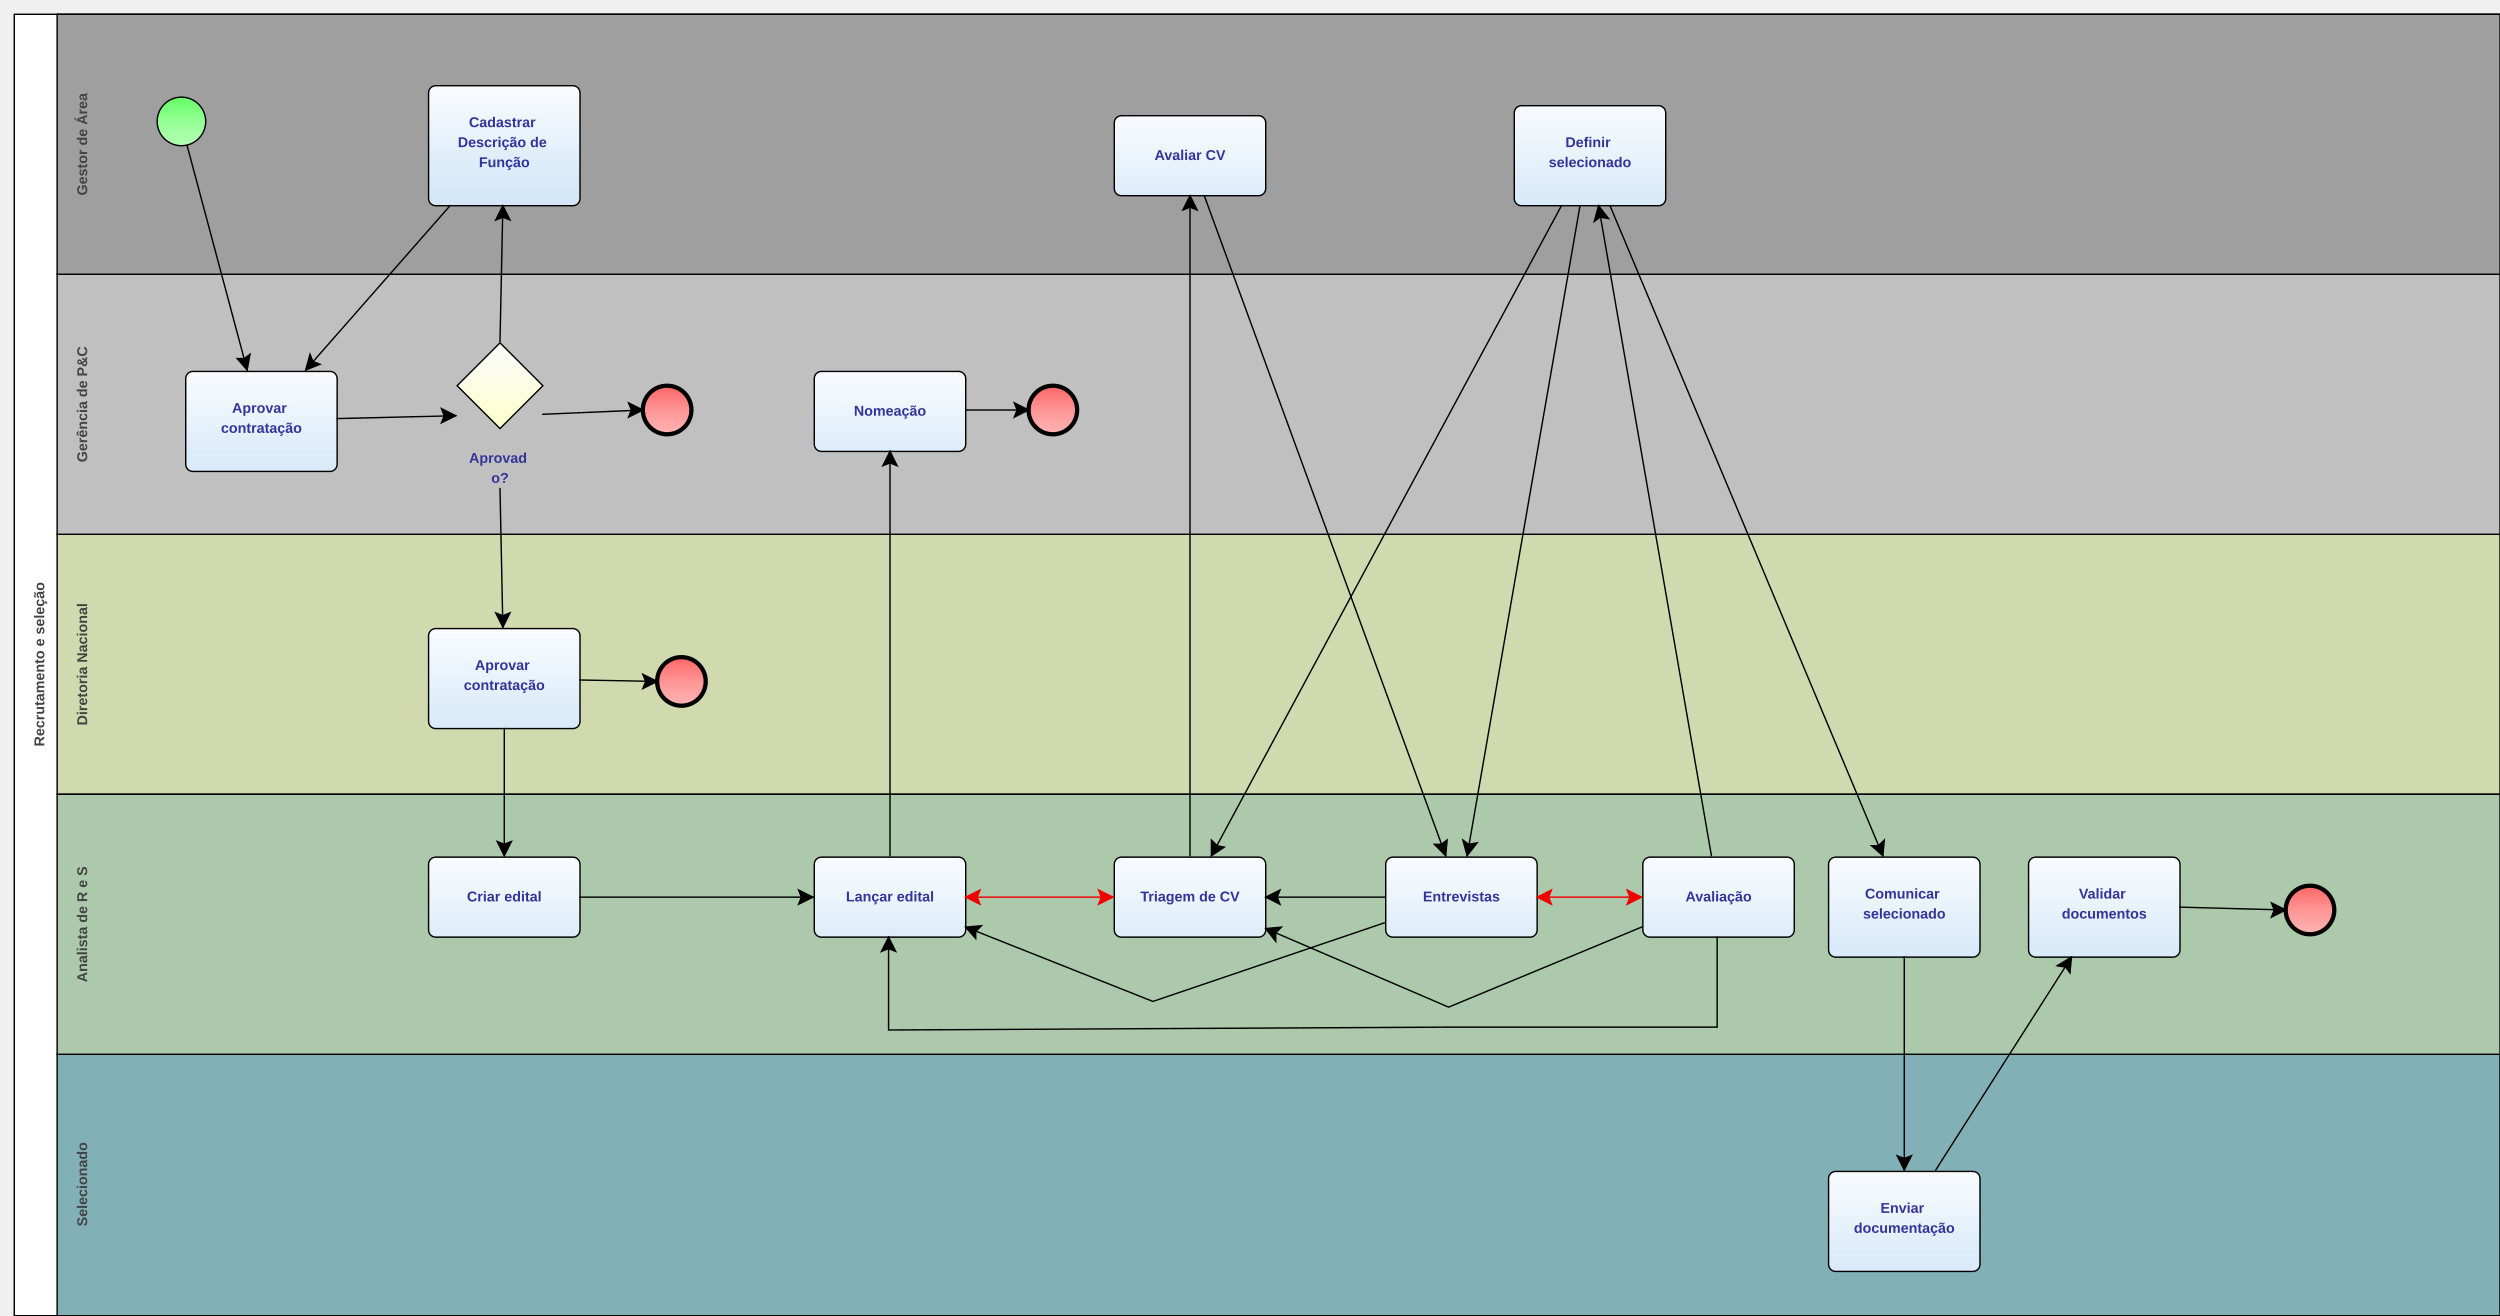
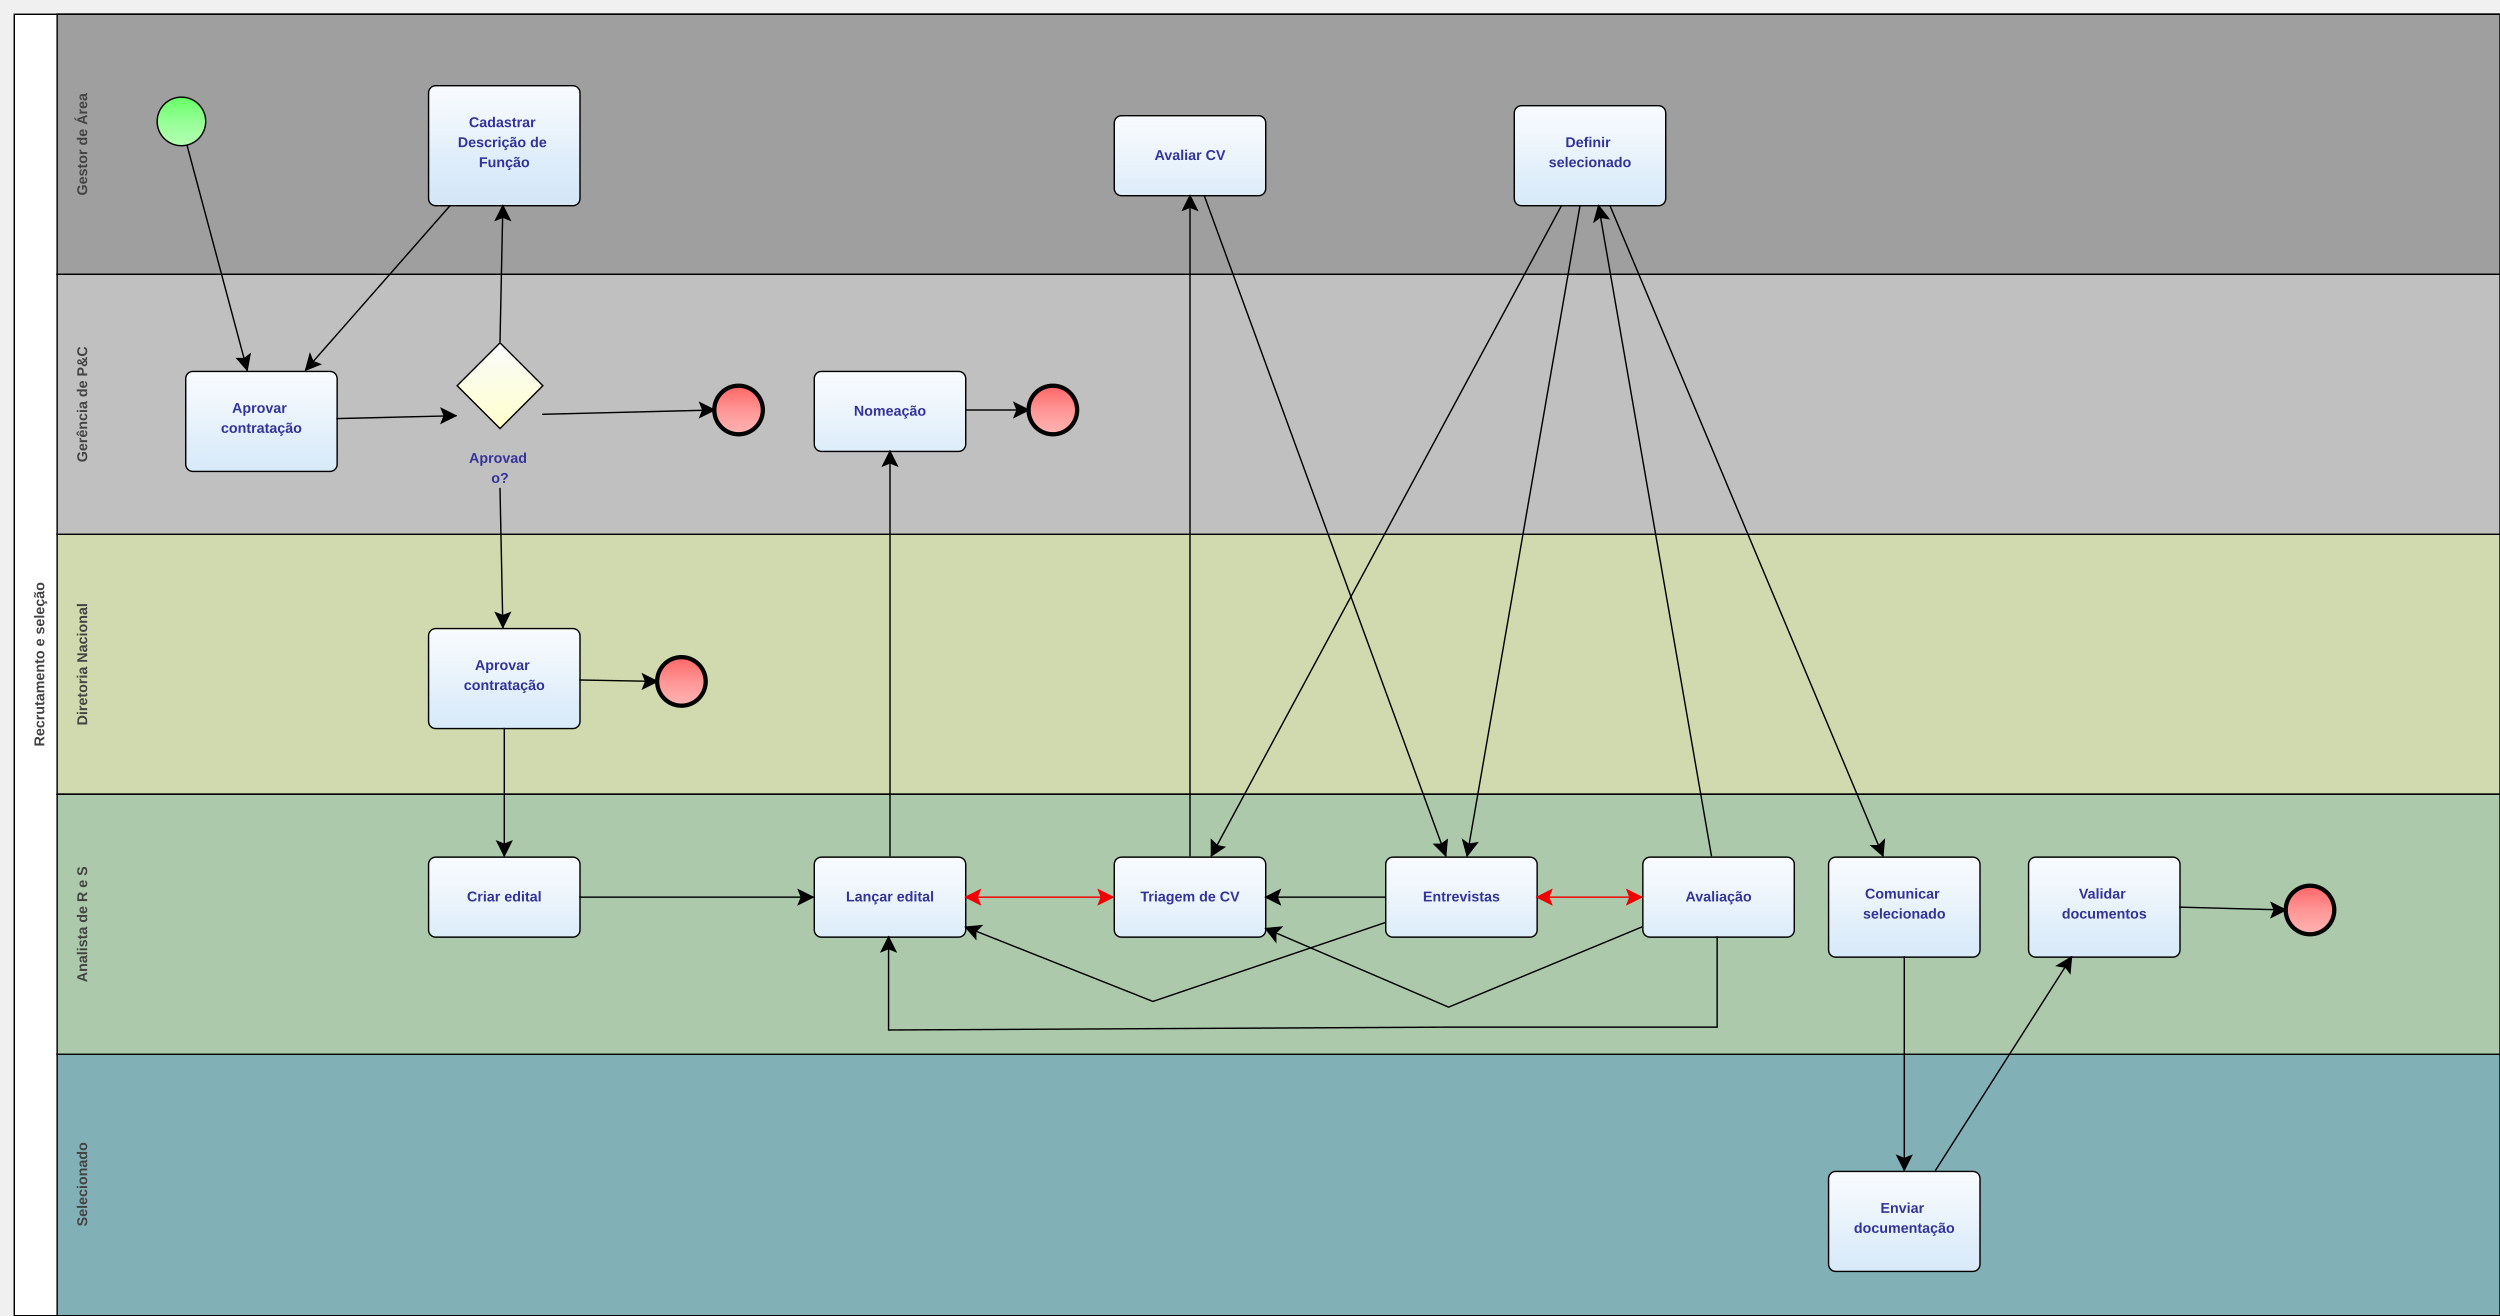
<svg xmlns="http://www.w3.org/2000/svg" xmlns:xlink="http://www.w3.org/1999/xlink" style="stroke-dasharray:none; shape-rendering:auto; font-family:'Arial'; text-rendering:auto; fill-opacity:1; color-interpolation:auto; color-rendering:auto; font-size:12; fill:black; stroke:black; image-rendering:auto; stroke-miterlimit:10; stroke-linecap:square; stroke-linejoin:miter; font-style:normal; stroke-width:1; stroke-dashoffset:0; font-weight:normal; stroke-opacity:1;" contentScriptType="text/ecmascript" preserveAspectRatio="xMidYMid meet" zoomAndPan="magnify" version="1.0" contentStyleType="text/css" xml:xlink="http://www.w3.org/1999/xlink" width="1750" height="921">
  <rect x="10" y="10" width="1740" height="911" ry="0" rx="0" style="stroke:#000000; fill:#FFFFFF" />
  <rect x="40" y="374" width="1710" height="182" ry="0" rx="0" style="stroke:#000000; fill:#D0DAAE" />
  <g componentSequence="89">
    <text x="-465" y="47" transform="rotate(270)" text-anchor="middle" style="font-weight:bold;font-size:10px;stroke:none; fill:#434343">
      <tspan dy="14" x="-465">Diretoria Nacional</tspan>
    </text>
  </g>
  <rect x="40" y="738" width="1710" height="183" ry="0" rx="0" style="stroke:#000000; fill:#82B0B7" />
  <g componentSequence="85">
    <text x="-829" y="47" transform="rotate(270)" text-anchor="middle" style="font-weight:bold;font-size:10px;stroke:none; fill:#434343">
      <tspan dy="14" x="-829">Selecionado</tspan>
    </text>
  </g>
  <rect x="40" y="556" width="1710" height="182" ry="0" rx="0" style="stroke:#000000; fill:#ADC9AC" />
  <g componentSequence="17">
    <text x="-647" y="47" transform="rotate(270)" text-anchor="middle" style="font-weight:bold;font-size:10px;stroke:none; fill:#434343">
      <tspan dy="14" x="-647">Analista de R e S</tspan>
    </text>
  </g>
  <rect x="40" y="192" width="1710" height="182" ry="0" rx="0" style="stroke:#000000; fill:#C0C0C0" />
  <g componentSequence="3">
    <text x="-283" y="47" transform="rotate(270)" text-anchor="middle" style="font-weight:bold;font-size:10px;stroke:none; fill:#434343">
      <tspan dy="14" x="-283">Gerência de P&amp;C</tspan>
    </text>
  </g>
  <rect x="40" y="10" width="1710" height="182" ry="0" rx="0" style="stroke:#000000; fill:#9F9F9F" />
  <g componentSequence="2">
    <text x="-101" y="47" transform="rotate(270)" text-anchor="middle" style="font-weight:bold;font-size:10px;stroke:none; fill:#434343">
      <tspan dy="14" x="-101">Gestor de Área</tspan>
    </text>
  </g>
  <g componentSequence="1">
    <text x="-465" y="17" transform="rotate(270)" text-anchor="middle" style="font-weight:bold;font-size:10px;stroke:none; fill:#434343">
      <tspan dy="14" x="-465">Recrutamento e seleção</tspan>
    </text>
  </g>
  <g sequence="4">
-     <ellipse cx="127" cy="85" rx="17" ry="17" stroke-width="1" style="fill:url(#linearGradient66FF6696FF96B6FFB6_1698912633);" stroke="336633" />
+     <ellipse cx="127" cy="85" rx="17" ry="17" stroke-width="1" style="fill:url(#linearGradient66FF6696FF96B6FFB6_1672760223);" stroke="336633" />
  </g>
  <g sequence="5">
-     <rect x="130" y="260" width="106" height="70" ry="5" rx="5" style="fill:url(#linearGradientF8FBFEEDF5FCDEEDFAD4E7F8E2E5E9_1803856801);" stroke="191970" />
+     <rect x="130" y="260" width="106" height="70" ry="5" rx="5" style="fill:url(#linearGradientF8FBFEEDF5FCDEEDFAD4E7F8E2E5E9_1836300697);" stroke="191970" />
  </g>
  <g componentSequence="5">
    <text x="183" y="275" text-anchor="middle" style="font-weight:bold;font-size:10px;stroke:none; fill:#333399">
      <tspan dy="14" x="183">Aprovar</tspan>
      <tspan dy="14" x="183">contratação</tspan>
    </text>
  </g>
  <g sequence="9">
-     <rect x="780" y="600" width="106" height="56" ry="5" rx="5" style="fill:url(#linearGradientF8FBFEEDF5FCDEEDFAD4E7F8E2E5E9_1874539017);" stroke="191970" />
+     <rect x="780" y="600" width="106" height="56" ry="5" rx="5" style="fill:url(#linearGradientF8FBFEEDF5FCDEEDFAD4E7F8E2E5E9_1766596847);" stroke="191970" />
  </g>
  <g componentSequence="9">
    <text x="833" y="617" text-anchor="middle" style="font-weight:bold;font-size:10px;stroke:none; fill:#333399">
      <tspan dy="14" x="833">Triagem de CV</tspan>
    </text>
  </g>
  <g sequence="12">
-     <polygon points=" 320 270 350 240 380 270 350 300 320 270" style="fill:url(#linearGradientFAFBFCFFFFCC_716808602);" stroke="000000" />
+     <polygon points=" 320 270 350 240 380 270 350 300 320 270" style="fill:url(#linearGradientFAFBFCFFFFCC_743355298);" stroke="000000" />
  </g>
  <g componentSequence="12">
    <text x="350" y="310" text-anchor="middle" style="font-weight:bold;font-size:10px;stroke:none; fill:#333399">
      <tspan dy="14" x="350">Aprovad</tspan>
      <tspan dy="14" x="350">o?</tspan>
    </text>
  </g>
  <g sequence="15">
-     <ellipse cx="467" cy="287" rx="17" ry="17" stroke-width="3" style="fill:url(#linearGradientFF6666FF9696FFB6B6_1431219493);" stroke="993333" />
+     <ellipse cx="517" cy="287" rx="17" ry="17" stroke-width="3" style="fill:url(#linearGradientFF6666FF9696FFB6B6_1835531527);" stroke="993333" />
  </g>
  <g sequence="29">
-     <rect x="300" y="440" width="106" height="70" ry="5" rx="5" style="fill:url(#linearGradientF8FBFEEDF5FCDEEDFAD4E7F8E2E5E9_458870158);" stroke="191970" />
+     <rect x="300" y="440" width="106" height="70" ry="5" rx="5" style="fill:url(#linearGradientF8FBFEEDF5FCDEEDFAD4E7F8E2E5E9_497565251);" stroke="191970" />
  </g>
  <g componentSequence="29">
    <text x="353" y="455" text-anchor="middle" style="font-weight:bold;font-size:10px;stroke:none; fill:#333399">
      <tspan dy="14" x="353">Aprovar</tspan>
      <tspan dy="14" x="353">contratação</tspan>
    </text>
  </g>
  <g sequence="39">
-     <rect x="570" y="600" width="106" height="56" ry="5" rx="5" style="fill:url(#linearGradientF8FBFEEDF5FCDEEDFAD4E7F8E2E5E9_759472022);" stroke="191970" />
+     <rect x="570" y="600" width="106" height="56" ry="5" rx="5" style="fill:url(#linearGradientF8FBFEEDF5FCDEEDFAD4E7F8E2E5E9_359345729);" stroke="191970" />
  </g>
  <g componentSequence="39">
    <text x="623" y="617" text-anchor="middle" style="font-weight:bold;font-size:10px;stroke:none; fill:#333399">
      <tspan dy="14" x="623">Lançar edital</tspan>
    </text>
  </g>
  <g sequence="43">
-     <rect x="1280" y="600" width="106" height="70" ry="5" rx="5" style="fill:url(#linearGradientF8FBFEEDF5FCDEEDFAD4E7F8E2E5E9_1251368661);" stroke="191970" />
+     <rect x="1280" y="600" width="106" height="70" ry="5" rx="5" style="fill:url(#linearGradientF8FBFEEDF5FCDEEDFAD4E7F8E2E5E9_1281445101);" stroke="191970" />
  </g>
  <g componentSequence="43">
    <text x="1333" y="615" text-anchor="middle" style="font-weight:bold;font-size:10px;stroke:none; fill:#333399">
      <tspan dy="14" x="1333">Comunicar</tspan>
      <tspan dy="14" x="1333">selecionado</tspan>
    </text>
  </g>
  <g sequence="49">
-     <rect x="300" y="60" width="106" height="84" ry="5" rx="5" style="fill:url(#linearGradientF8FBFEEDF5FCDEEDFAD4E7F8E2E5E9_1779561767);" stroke="191970" />
+     <rect x="300" y="60" width="106" height="84" ry="5" rx="5" style="fill:url(#linearGradientF8FBFEEDF5FCDEEDFAD4E7F8E2E5E9_515641251);" stroke="191970" />
  </g>
  <g componentSequence="49">
    <text x="353" y="75" text-anchor="middle" style="font-weight:bold;font-size:10px;stroke:none; fill:#333399">
      <tspan dy="14" x="353">Cadastrar</tspan>
      <tspan dy="14" x="353">Descrição de</tspan>
      <tspan dy="14" x="353">Função</tspan>
    </text>
  </g>
  <g sequence="57">
-     <rect x="780" y="81" width="106" height="56" ry="5" rx="5" style="fill:url(#linearGradientF8FBFEEDF5FCDEEDFAD4E7F8E2E5E9_1072783446);" stroke="191970" />
+     <rect x="780" y="81" width="106" height="56" ry="5" rx="5" style="fill:url(#linearGradientF8FBFEEDF5FCDEEDFAD4E7F8E2E5E9_1119514641);" stroke="191970" />
  </g>
  <g componentSequence="57">
    <text x="833" y="98" text-anchor="middle" style="font-weight:bold;font-size:10px;stroke:none; fill:#333399">
      <tspan dy="14" x="833">Avaliar CV</tspan>
    </text>
  </g>
  <g sequence="59">
-     <rect x="970" y="600" width="106" height="56" ry="5" rx="5" style="fill:url(#linearGradientF8FBFEEDF5FCDEEDFAD4E7F8E2E5E9_910225425);" stroke="191970" />
+     <rect x="970" y="600" width="106" height="56" ry="5" rx="5" style="fill:url(#linearGradientF8FBFEEDF5FCDEEDFAD4E7F8E2E5E9_242173729);" stroke="191970" />
  </g>
  <g componentSequence="59">
    <text x="1023" y="617" text-anchor="middle" style="font-weight:bold;font-size:10px;stroke:none; fill:#333399">
      <tspan dy="14" x="1023">Entrevistas</tspan>
    </text>
  </g>
  <g sequence="61">
-     <rect x="1150" y="600" width="106" height="56" ry="5" rx="5" style="fill:url(#linearGradientF8FBFEEDF5FCDEEDFAD4E7F8E2E5E9_1322803450);" stroke="191970" />
+     <rect x="1150" y="600" width="106" height="56" ry="5" rx="5" style="fill:url(#linearGradientF8FBFEEDF5FCDEEDFAD4E7F8E2E5E9_1211069477);" stroke="191970" />
  </g>
  <g componentSequence="61">
    <text x="1203" y="617" text-anchor="middle" style="font-weight:bold;font-size:10px;stroke:none; fill:#333399">
      <tspan dy="14" x="1203">Avaliação</tspan>
    </text>
  </g>
  <g sequence="63">
-     <rect x="1060" y="74" width="106" height="70" ry="5" rx="5" style="fill:url(#linearGradientF8FBFEEDF5FCDEEDFAD4E7F8E2E5E9_721751243);" stroke="191970" />
+     <rect x="1060" y="74" width="106" height="70" ry="5" rx="5" style="fill:url(#linearGradientF8FBFEEDF5FCDEEDFAD4E7F8E2E5E9_907066260);" stroke="191970" />
  </g>
  <g componentSequence="63">
    <text x="1113" y="89" text-anchor="middle" style="font-weight:bold;font-size:10px;stroke:none; fill:#333399">
      <tspan dy="14" x="1113">Definir</tspan>
      <tspan dy="14" x="1113">selecionado</tspan>
    </text>
  </g>
  <g sequence="66">
-     <rect x="1420" y="600" width="106" height="70" ry="5" rx="5" style="fill:url(#linearGradientF8FBFEEDF5FCDEEDFAD4E7F8E2E5E9_524433965);" stroke="191970" />
+     <rect x="1420" y="600" width="106" height="70" ry="5" rx="5" style="fill:url(#linearGradientF8FBFEEDF5FCDEEDFAD4E7F8E2E5E9_666599359);" stroke="191970" />
  </g>
  <g componentSequence="66">
    <text x="1473" y="615" text-anchor="middle" style="font-weight:bold;font-size:10px;stroke:none; fill:#333399">
      <tspan dy="14" x="1473">Validar</tspan>
      <tspan dy="14" x="1473">documentos</tspan>
    </text>
  </g>
  <g sequence="75">
-     <ellipse cx="1617" cy="637" rx="17" ry="17" stroke-width="3" style="fill:url(#linearGradientFF6666FF9696FFB6B6_783516076);" stroke="993333" />
+     <ellipse cx="1617" cy="637" rx="17" ry="17" stroke-width="3" style="fill:url(#linearGradientFF6666FF9696FFB6B6_1394176550);" stroke="993333" />
  </g>
  <g sequence="81">
-     <rect x="570" y="260" width="106" height="56" ry="5" rx="5" style="fill:url(#linearGradientF8FBFEEDF5FCDEEDFAD4E7F8E2E5E9_593619760);" stroke="191970" />
+     <rect x="570" y="260" width="106" height="56" ry="5" rx="5" style="fill:url(#linearGradientF8FBFEEDF5FCDEEDFAD4E7F8E2E5E9_1613015612);" stroke="191970" />
  </g>
  <g componentSequence="81">
    <text x="623" y="277" text-anchor="middle" style="font-weight:bold;font-size:10px;stroke:none; fill:#333399">
      <tspan dy="14" x="623">Nomeação</tspan>
    </text>
  </g>
  <g sequence="83">
-     <ellipse cx="737" cy="287" rx="17" ry="17" stroke-width="3" style="fill:url(#linearGradientFF6666FF9696FFB6B6_545380547);" stroke="993333" />
+     <ellipse cx="737" cy="287" rx="17" ry="17" stroke-width="3" style="fill:url(#linearGradientFF6666FF9696FFB6B6_1398497719);" stroke="993333" />
  </g>
  <g sequence="86">
-     <rect x="1280" y="820" width="106" height="70" ry="5" rx="5" style="fill:url(#linearGradientF8FBFEEDF5FCDEEDFAD4E7F8E2E5E9_773590444);" stroke="191970" />
+     <rect x="1280" y="820" width="106" height="70" ry="5" rx="5" style="fill:url(#linearGradientF8FBFEEDF5FCDEEDFAD4E7F8E2E5E9_794929892);" stroke="191970" />
  </g>
  <g componentSequence="86">
    <text x="1333" y="835" text-anchor="middle" style="font-weight:bold;font-size:10px;stroke:none; fill:#333399">
      <tspan dy="14" x="1333">Enviar</tspan>
      <tspan dy="14" x="1333">documentação</tspan>
    </text>
  </g>
  <g sequence="90">
-     <rect x="300" y="600" width="106" height="56" ry="5" rx="5" style="fill:url(#linearGradientF8FBFEEDF5FCDEEDFAD4E7F8E2E5E9_470828834);" stroke="191970" />
+     <rect x="300" y="600" width="106" height="56" ry="5" rx="5" style="fill:url(#linearGradientF8FBFEEDF5FCDEEDFAD4E7F8E2E5E9_930178412);" stroke="191970" />
  </g>
  <g componentSequence="90">
    <text x="353" y="617" text-anchor="middle" style="font-weight:bold;font-size:10px;stroke:none; fill:#333399">
      <tspan dy="14" x="353">Criar edital</tspan>
    </text>
  </g>
  <g sequence="93">
-     <ellipse cx="477" cy="477" rx="17" ry="17" stroke-width="3" style="fill:url(#linearGradientFF6666FF9696FFB6B6_805574651);" stroke="993333" />
+     <ellipse cx="477" cy="477" rx="17" ry="17" stroke-width="3" style="fill:url(#linearGradientFF6666FF9696FFB6B6_1925270772);" stroke="993333" />
  </g>
  <g componentSequence="13">
    <text x="288" y="292" style="font-size:10px;font-weight:none;stroke:none; fill:#333399" text-anchor="left" />
  </g>
  <g componentSequence="16">
-     <text x="425" y="289" style="font-size:10px;font-weight:none;stroke:none; fill:#333399" text-anchor="left" />
+     <text x="450" y="289" style="font-size:10px;font-weight:none;stroke:none; fill:#333399" text-anchor="left" />
  </g>
  <g componentSequence="31">
    <text x="361" y="391" style="font-size:10px;font-weight:none;stroke:none; fill:#333399" text-anchor="left" />
  </g>
  <g componentSequence="41">
    <text x="738" y="628" style="font-size:10px;font-weight:none;stroke:none; fill:#333399" text-anchor="left" />
  </g>
  <g componentSequence="50">
    <text x="361" y="192" style="font-size:10px;font-weight:none;stroke:none; fill:#333399" text-anchor="left" />
  </g>
  <g componentSequence="51">
    <text x="275" y="202" style="font-size:10px;font-weight:none;stroke:none; fill:#333399" text-anchor="left" />
  </g>
  <g componentSequence="58">
    <text x="843" y="368" style="font-size:10px;font-weight:none;stroke:none; fill:#333399" text-anchor="left" />
  </g>
  <g componentSequence="60">
    <text x="938" y="368" style="font-size:10px;font-weight:none;stroke:none; fill:#333399" text-anchor="left" />
  </g>
  <g componentSequence="62">
    <text x="1123" y="628" style="font-size:10px;font-weight:none;stroke:none; fill:#333399" text-anchor="left" />
  </g>
  <g componentSequence="64">
    <text x="1169" y="372" style="font-size:10px;font-weight:none;stroke:none; fill:#333399" text-anchor="left" />
  </g>
  <g componentSequence="65">
    <text x="1233" y="372" style="font-size:10px;font-weight:none;stroke:none; fill:#333399" text-anchor="left" />
  </g>
  <g componentSequence="69">
    <text x="1027" y="704" style="font-size:10px;font-weight:none;stroke:none; fill:#333399" text-anchor="left" />
  </g>
  <g componentSequence="70">
    <text x="921" y="720" style="font-size:10px;font-weight:none;stroke:none; fill:#333399" text-anchor="left" />
  </g>
  <g componentSequence="71">
    <text x="938" y="628" style="font-size:10px;font-weight:none;stroke:none; fill:#333399" text-anchor="left" />
  </g>
  <g componentSequence="72">
    <text x="831" y="696" style="font-size:10px;font-weight:none;stroke:none; fill:#333399" text-anchor="left" />
  </g>
  <g componentSequence="73">
    <text x="1077" y="372" style="font-size:10px;font-weight:none;stroke:none; fill:#333399" text-anchor="left" />
  </g>
  <g componentSequence="74">
    <text x="981" y="372" style="font-size:10px;font-weight:none;stroke:none; fill:#333399" text-anchor="left" />
  </g>
  <g componentSequence="76">
    <text x="1573" y="636" style="font-size:10px;font-weight:none;stroke:none; fill:#333399" text-anchor="left" />
  </g>
  <g componentSequence="80">
    <text x="163" y="181" style="font-size:10px;font-weight:none;stroke:none; fill:#333399" text-anchor="left" />
  </g>
  <g componentSequence="82">
    <text x="633" y="458" style="font-size:10px;font-weight:none;stroke:none; fill:#333399" text-anchor="left" />
  </g>
  <g componentSequence="84">
    <text x="708" y="287" style="font-size:10px;font-weight:none;stroke:none; fill:#333399" text-anchor="left" />
  </g>
  <g componentSequence="87">
    <text x="1343" y="745" style="font-size:10px;font-weight:none;stroke:none; fill:#333399" text-anchor="left" />
  </g>
  <g componentSequence="88">
    <text x="1413" y="745" style="font-size:10px;font-weight:none;stroke:none; fill:#333399" text-anchor="left" />
  </g>
  <g componentSequence="91">
    <text x="363" y="555" style="font-size:10px;font-weight:none;stroke:none; fill:#333399" text-anchor="left" />
  </g>
  <g componentSequence="92">
    <text x="498" y="628" style="font-size:10px;font-weight:none;stroke:none; fill:#333399" text-anchor="left" />
  </g>
  <g componentSequence="94">
    <text x="443" y="477" style="font-size:10px;font-weight:none;stroke:none; fill:#333399" text-anchor="left" />
  </g>
  <path style="fill:none; stroke:#000000;stroke-width:1" d="M131.0 102.0 L173.0 259.0" />
  <polygon style="fill:#000000; stroke:#000000;" points=" 175 248 173 259 166 251 171 251" />
  <path style="fill:none; stroke:#000000;stroke-width:1" d="M236.0 293.0 L319.0 291.0" />
  <polygon style="fill:#000000; stroke:#000000;" points=" 309 286 319 291 309 296 311 291" />
  <path style="fill:none; stroke:#000000;stroke-width:1" d="M315.0 144.0 L214.0 259.0" />
  <polygon style="fill:#000000; stroke:#000000;" points=" 224 255 214 259 217 248 219 253" />
  <path style="fill:none; stroke:#000000;stroke-width:1" d="M833.0 599.0 L833.0 137.0" />
  <polygon style="fill:#000000; stroke:#000000;" points=" 828 147 833 137 838 147 833 145" />
  <path style="fill:none; stroke:#F00000;stroke-width:1" d="M676.0 628.0 L779.0 628.0" />
  <polygon style="fill:#F00000; stroke:#F00000;" points=" 769 623 779 628 769 633 771 628" />
  <polygon style="fill:#F00000; stroke:#F00000;" points=" 686 633 676 628 686 623 684 628" />
  <path style="fill:none; stroke:#000000;stroke-width:1" d="M1149.0 649.0 L1014.0 705.0 L886.0 650.0" />
  <polygon style="fill:#000000; stroke:#000000;" points=" 893 659 886 650 897 649 893 653" />
  <path style="fill:none; stroke:#000000;stroke-width:1" d="M969.0 628.0 L886.0 628.0" />
  <polygon style="fill:#000000; stroke:#000000;" points=" 896 633 886 628 896 623 894 628" />
  <path style="fill:none; stroke:#000000;stroke-width:1" d="M1093.0 144.0 L848.0 599.0" />
  <polygon style="fill:#000000; stroke:#000000;" points=" 857 593 848 599 848 588 852 592" />
-   <path style="fill:none; stroke:#000000;stroke-width:1" d="M380.0 290.0 L450.0 287.0" />
-   <polygon style="fill:#000000; stroke:#000000;" points=" 440 282 450 287 440 292 442 287" />
+   <path style="fill:none; stroke:#000000;stroke-width:1" d="M380.0 290.0 L500.0 287.0" />
+   <polygon style="fill:#000000; stroke:#000000;" points=" 490 282 500 287 490 292 492 287" />
  <path style="fill:none; stroke:#000000;stroke-width:1" d="M350.0 342.0 L352.0 439.0" />
  <polygon style="fill:#000000; stroke:#000000;" points=" 357 429 352 439 347 429 352 431" />
  <path style="fill:none; stroke:#000000;stroke-width:1" d="M350.0 239.0 L352.0 144.0" />
  <polygon style="fill:#000000; stroke:#000000;" points=" 347 154 352 144 357 154 352 152" />
  <path style="fill:none; stroke:#000000;stroke-width:1" d="M353.0 510.0 L353.0 599.0" />
  <polygon style="fill:#000000; stroke:#000000;" points=" 358 589 353 599 348 589 353 591" />
  <path style="fill:none; stroke:#000000;stroke-width:1" d="M406.0 476.0 L460.0 477.0" />
  <polygon style="fill:#000000; stroke:#000000;" points=" 450 472 460 477 450 482 452 477" />
  <path style="fill:none; stroke:#000000;stroke-width:1" d="M623.0 599.0 L623.0 316.0" />
  <polygon style="fill:#000000; stroke:#000000;" points=" 618 326 623 316 628 326 623 324" />
  <path style="fill:none; stroke:#000000;stroke-width:1" d="M1202.0 656.0 L1202.0 719.0 L1011.0 719.0 L622.0 721.0 L622.0 656.0" />
  <polygon style="fill:#000000; stroke:#000000;" points=" 617 666 622 656 627 666 622 664" />
  <path style="fill:none; stroke:#000000;stroke-width:1" d="M969.0 646.0 L807.0 701.0 L676.0 649.0" />
  <polygon style="fill:#000000; stroke:#000000;" points=" 683 657 676 649 687 648 683 652" />
  <path style="fill:none; stroke:#000000;stroke-width:1" d="M406.0 628.0 L569.0 628.0" />
  <polygon style="fill:#000000; stroke:#000000;" points=" 559 623 569 628 559 633 561 628" />
  <path style="fill:none; stroke:#000000;stroke-width:1" d="M1333.0 670.0 L1333.0 819.0" />
  <polygon style="fill:#000000; stroke:#000000;" points=" 1338 809 1333 819 1328 809 1333 811" />
  <path style="fill:none; stroke:#000000;stroke-width:1" d="M1127.0 144.0 L1318.0 599.0" />
  <polygon style="fill:#000000; stroke:#000000;" points=" 1319 588 1318 599 1310 592 1315 592" />
  <path style="fill:none; stroke:#000000;stroke-width:1" d="M843.0 137.0 L1012.0 599.0" />
  <polygon style="fill:#000000; stroke:#000000;" points=" 1013 588 1012 599 1004 591 1009 591" />
  <path style="fill:none; stroke:#F00000;stroke-width:1" d="M1076.0 628.0 L1149.0 628.0" />
  <polygon style="fill:#F00000; stroke:#F00000;" points=" 1139 623 1149 628 1139 633 1141 628" />
  <polygon style="fill:#F00000; stroke:#F00000;" points=" 1086 633 1076 628 1086 623 1084 628" />
  <path style="fill:none; stroke:#000000;stroke-width:1" d="M1106.0 144.0 L1027.0 599.0" />
  <polygon style="fill:#000000; stroke:#000000;" points=" 1034 590 1027 599 1024 588 1028 591" />
  <path style="fill:none; stroke:#000000;stroke-width:1" d="M1198.0 599.0 L1119.0 144.0" />
  <polygon style="fill:#000000; stroke:#000000;" points=" 1116 155 1119 144 1126 153 1120 152" />
  <path style="fill:none; stroke:#000000;stroke-width:1" d="M1526.0 635.0 L1600.0 637.0" />
  <polygon style="fill:#000000; stroke:#000000;" points=" 1590 632 1600 637 1590 642 1592 637" />
  <path style="fill:none; stroke:#000000;stroke-width:1" d="M1355.0 819.0 L1450.0 670.0" />
  <polygon style="fill:#000000; stroke:#000000;" points=" 1440 676 1450 670 1449 681 1446 677" />
  <path style="fill:none; stroke:#000000;stroke-width:1" d="M676.0 287.0 L720.0 287.0" />
  <polygon style="fill:#000000; stroke:#000000;" points=" 710 282 720 287 710 292 712 287" />
  <defs>
-     <linearGradient xlink:href="#linearGradient66FF6696FF96B6FFB6" id="linearGradient66FF6696FF96B6FFB6_1698912633" x1="0" y1="68.0" x2="0" y2="103.0" gradientUnits="userSpaceOnUse" xlink:type="simple" xlink:actuate="onLoad" xlink:show="other" />
+     <linearGradient xlink:href="#linearGradient66FF6696FF96B6FFB6" id="linearGradient66FF6696FF96B6FFB6_1672760223" x1="0" y1="68.0" x2="0" y2="103.0" gradientUnits="userSpaceOnUse" xlink:type="simple" xlink:actuate="onLoad" xlink:show="other" />
    <linearGradient id="linearGradient66FF6696FF96B6FFB6">
      <stop style="stop-color:#66FF66;stop-opacity:1;" offset="0.0" id="stop66FF66" />
      <stop style="stop-color:#96FF96;stop-opacity:1;" offset="0.5" id="stop96FF96" />
      <stop style="stop-color:#B6FFB6;stop-opacity:1;" offset="1.0" id="stopB6FFB6" />
    </linearGradient>
-     <linearGradient xlink:href="#linearGradientF8FBFEEDF5FCDEEDFAD4E7F8E2E5E9" id="linearGradientF8FBFEEDF5FCDEEDFAD4E7F8E2E5E9_1803856801" x1="0" y1="260.0" x2="0" y2="366.0" gradientUnits="userSpaceOnUse" xlink:type="simple" xlink:actuate="onLoad" xlink:show="other" />
+     <linearGradient xlink:href="#linearGradientF8FBFEEDF5FCDEEDFAD4E7F8E2E5E9" id="linearGradientF8FBFEEDF5FCDEEDFAD4E7F8E2E5E9_1836300697" x1="0" y1="260.0" x2="0" y2="366.0" gradientUnits="userSpaceOnUse" xlink:type="simple" xlink:actuate="onLoad" xlink:show="other" />
    <linearGradient id="linearGradientF8FBFEEDF5FCDEEDFAD4E7F8E2E5E9">
      <stop style="stop-color:#F8FBFE;stop-opacity:1;" offset="0.0" id="stopF8FBFE" />
      <stop style="stop-color:#EDF5FC;stop-opacity:1;" offset="0.25" id="stopEDF5FC" />
      <stop style="stop-color:#DEEDFA;stop-opacity:1;" offset="0.5" id="stopDEEDFA" />
      <stop style="stop-color:#D4E7F8;stop-opacity:1;" offset="0.75" id="stopD4E7F8" />
      <stop style="stop-color:#E2E5E9;stop-opacity:1;" offset="1.0" id="stopE2E5E9" />
    </linearGradient>
-     <linearGradient xlink:href="#linearGradientF8FBFEEDF5FCDEEDFAD4E7F8E2E5E9" id="linearGradientF8FBFEEDF5FCDEEDFAD4E7F8E2E5E9_1874539017" x1="0" y1="600.0" x2="0" y2="706.0" gradientUnits="userSpaceOnUse" xlink:type="simple" xlink:actuate="onLoad" xlink:show="other" />
-     <linearGradient xlink:href="#linearGradientFAFBFCFFFFCC" id="linearGradientFAFBFCFFFFCC_716808602" x1="0" y1="240.0" x2="0" y2="300.0" gradientUnits="userSpaceOnUse" xlink:type="simple" xlink:actuate="onLoad" xlink:show="other" />
+     <linearGradient xlink:href="#linearGradientF8FBFEEDF5FCDEEDFAD4E7F8E2E5E9" id="linearGradientF8FBFEEDF5FCDEEDFAD4E7F8E2E5E9_1766596847" x1="0" y1="600.0" x2="0" y2="706.0" gradientUnits="userSpaceOnUse" xlink:type="simple" xlink:actuate="onLoad" xlink:show="other" />
+     <linearGradient xlink:href="#linearGradientFAFBFCFFFFCC" id="linearGradientFAFBFCFFFFCC_743355298" x1="0" y1="240.0" x2="0" y2="300.0" gradientUnits="userSpaceOnUse" xlink:type="simple" xlink:actuate="onLoad" xlink:show="other" />
    <linearGradient id="linearGradientFAFBFCFFFFCC">
      <stop style="stop-color:#FAFBFC;stop-opacity:1;" offset="0.0" id="stopFAFBFC" />
      <stop style="stop-color:#FFFFCC;stop-opacity:1;" offset="1.0" id="stopFFFFCC" />
    </linearGradient>
-     <linearGradient xlink:href="#linearGradientFF6666FF9696FFB6B6" id="linearGradientFF6666FF9696FFB6B6_1431219493" x1="0" y1="270.0" x2="0" y2="305.0" gradientUnits="userSpaceOnUse" xlink:type="simple" xlink:actuate="onLoad" xlink:show="other" />
+     <linearGradient xlink:href="#linearGradientFF6666FF9696FFB6B6" id="linearGradientFF6666FF9696FFB6B6_1835531527" x1="0" y1="270.0" x2="0" y2="305.0" gradientUnits="userSpaceOnUse" xlink:type="simple" xlink:actuate="onLoad" xlink:show="other" />
    <linearGradient id="linearGradientFF6666FF9696FFB6B6">
      <stop style="stop-color:#FF6666;stop-opacity:1;" offset="0.0" id="stopFF6666" />
      <stop style="stop-color:#FF9696;stop-opacity:1;" offset="0.5" id="stopFF9696" />
      <stop style="stop-color:#FFB6B6;stop-opacity:1;" offset="1.0" id="stopFFB6B6" />
    </linearGradient>
-     <linearGradient xlink:href="#linearGradientF8FBFEEDF5FCDEEDFAD4E7F8E2E5E9" id="linearGradientF8FBFEEDF5FCDEEDFAD4E7F8E2E5E9_458870158" x1="0" y1="440.0" x2="0" y2="546.0" gradientUnits="userSpaceOnUse" xlink:type="simple" xlink:actuate="onLoad" xlink:show="other" />
-     <linearGradient xlink:href="#linearGradientF8FBFEEDF5FCDEEDFAD4E7F8E2E5E9" id="linearGradientF8FBFEEDF5FCDEEDFAD4E7F8E2E5E9_759472022" x1="0" y1="600.0" x2="0" y2="706.0" gradientUnits="userSpaceOnUse" xlink:type="simple" xlink:actuate="onLoad" xlink:show="other" />
-     <linearGradient xlink:href="#linearGradientF8FBFEEDF5FCDEEDFAD4E7F8E2E5E9" id="linearGradientF8FBFEEDF5FCDEEDFAD4E7F8E2E5E9_1251368661" x1="0" y1="600.0" x2="0" y2="706.0" gradientUnits="userSpaceOnUse" xlink:type="simple" xlink:actuate="onLoad" xlink:show="other" />
-     <linearGradient xlink:href="#linearGradientF8FBFEEDF5FCDEEDFAD4E7F8E2E5E9" id="linearGradientF8FBFEEDF5FCDEEDFAD4E7F8E2E5E9_1779561767" x1="0" y1="60.0" x2="0" y2="166.0" gradientUnits="userSpaceOnUse" xlink:type="simple" xlink:actuate="onLoad" xlink:show="other" />
-     <linearGradient xlink:href="#linearGradientF8FBFEEDF5FCDEEDFAD4E7F8E2E5E9" id="linearGradientF8FBFEEDF5FCDEEDFAD4E7F8E2E5E9_1072783446" x1="0" y1="81.0" x2="0" y2="187.0" gradientUnits="userSpaceOnUse" xlink:type="simple" xlink:actuate="onLoad" xlink:show="other" />
-     <linearGradient xlink:href="#linearGradientF8FBFEEDF5FCDEEDFAD4E7F8E2E5E9" id="linearGradientF8FBFEEDF5FCDEEDFAD4E7F8E2E5E9_910225425" x1="0" y1="600.0" x2="0" y2="706.0" gradientUnits="userSpaceOnUse" xlink:type="simple" xlink:actuate="onLoad" xlink:show="other" />
-     <linearGradient xlink:href="#linearGradientF8FBFEEDF5FCDEEDFAD4E7F8E2E5E9" id="linearGradientF8FBFEEDF5FCDEEDFAD4E7F8E2E5E9_1322803450" x1="0" y1="600.0" x2="0" y2="706.0" gradientUnits="userSpaceOnUse" xlink:type="simple" xlink:actuate="onLoad" xlink:show="other" />
-     <linearGradient xlink:href="#linearGradientF8FBFEEDF5FCDEEDFAD4E7F8E2E5E9" id="linearGradientF8FBFEEDF5FCDEEDFAD4E7F8E2E5E9_721751243" x1="0" y1="74.0" x2="0" y2="180.0" gradientUnits="userSpaceOnUse" xlink:type="simple" xlink:actuate="onLoad" xlink:show="other" />
-     <linearGradient xlink:href="#linearGradientF8FBFEEDF5FCDEEDFAD4E7F8E2E5E9" id="linearGradientF8FBFEEDF5FCDEEDFAD4E7F8E2E5E9_524433965" x1="0" y1="600.0" x2="0" y2="706.0" gradientUnits="userSpaceOnUse" xlink:type="simple" xlink:actuate="onLoad" xlink:show="other" />
-     <linearGradient xlink:href="#linearGradientFF6666FF9696FFB6B6" id="linearGradientFF6666FF9696FFB6B6_783516076" x1="0" y1="620.0" x2="0" y2="655.0" gradientUnits="userSpaceOnUse" xlink:type="simple" xlink:actuate="onLoad" xlink:show="other" />
-     <linearGradient xlink:href="#linearGradientF8FBFEEDF5FCDEEDFAD4E7F8E2E5E9" id="linearGradientF8FBFEEDF5FCDEEDFAD4E7F8E2E5E9_593619760" x1="0" y1="260.0" x2="0" y2="366.0" gradientUnits="userSpaceOnUse" xlink:type="simple" xlink:actuate="onLoad" xlink:show="other" />
-     <linearGradient xlink:href="#linearGradientFF6666FF9696FFB6B6" id="linearGradientFF6666FF9696FFB6B6_545380547" x1="0" y1="270.0" x2="0" y2="305.0" gradientUnits="userSpaceOnUse" xlink:type="simple" xlink:actuate="onLoad" xlink:show="other" />
-     <linearGradient xlink:href="#linearGradientF8FBFEEDF5FCDEEDFAD4E7F8E2E5E9" id="linearGradientF8FBFEEDF5FCDEEDFAD4E7F8E2E5E9_773590444" x1="0" y1="820.0" x2="0" y2="926.0" gradientUnits="userSpaceOnUse" xlink:type="simple" xlink:actuate="onLoad" xlink:show="other" />
-     <linearGradient xlink:href="#linearGradientF8FBFEEDF5FCDEEDFAD4E7F8E2E5E9" id="linearGradientF8FBFEEDF5FCDEEDFAD4E7F8E2E5E9_470828834" x1="0" y1="600.0" x2="0" y2="706.0" gradientUnits="userSpaceOnUse" xlink:type="simple" xlink:actuate="onLoad" xlink:show="other" />
-     <linearGradient xlink:href="#linearGradientFF6666FF9696FFB6B6" id="linearGradientFF6666FF9696FFB6B6_805574651" x1="0" y1="460.0" x2="0" y2="495.0" gradientUnits="userSpaceOnUse" xlink:type="simple" xlink:actuate="onLoad" xlink:show="other" />
+     <linearGradient xlink:href="#linearGradientF8FBFEEDF5FCDEEDFAD4E7F8E2E5E9" id="linearGradientF8FBFEEDF5FCDEEDFAD4E7F8E2E5E9_497565251" x1="0" y1="440.0" x2="0" y2="546.0" gradientUnits="userSpaceOnUse" xlink:type="simple" xlink:actuate="onLoad" xlink:show="other" />
+     <linearGradient xlink:href="#linearGradientF8FBFEEDF5FCDEEDFAD4E7F8E2E5E9" id="linearGradientF8FBFEEDF5FCDEEDFAD4E7F8E2E5E9_359345729" x1="0" y1="600.0" x2="0" y2="706.0" gradientUnits="userSpaceOnUse" xlink:type="simple" xlink:actuate="onLoad" xlink:show="other" />
+     <linearGradient xlink:href="#linearGradientF8FBFEEDF5FCDEEDFAD4E7F8E2E5E9" id="linearGradientF8FBFEEDF5FCDEEDFAD4E7F8E2E5E9_1281445101" x1="0" y1="600.0" x2="0" y2="706.0" gradientUnits="userSpaceOnUse" xlink:type="simple" xlink:actuate="onLoad" xlink:show="other" />
+     <linearGradient xlink:href="#linearGradientF8FBFEEDF5FCDEEDFAD4E7F8E2E5E9" id="linearGradientF8FBFEEDF5FCDEEDFAD4E7F8E2E5E9_515641251" x1="0" y1="60.0" x2="0" y2="166.0" gradientUnits="userSpaceOnUse" xlink:type="simple" xlink:actuate="onLoad" xlink:show="other" />
+     <linearGradient xlink:href="#linearGradientF8FBFEEDF5FCDEEDFAD4E7F8E2E5E9" id="linearGradientF8FBFEEDF5FCDEEDFAD4E7F8E2E5E9_1119514641" x1="0" y1="81.0" x2="0" y2="187.0" gradientUnits="userSpaceOnUse" xlink:type="simple" xlink:actuate="onLoad" xlink:show="other" />
+     <linearGradient xlink:href="#linearGradientF8FBFEEDF5FCDEEDFAD4E7F8E2E5E9" id="linearGradientF8FBFEEDF5FCDEEDFAD4E7F8E2E5E9_242173729" x1="0" y1="600.0" x2="0" y2="706.0" gradientUnits="userSpaceOnUse" xlink:type="simple" xlink:actuate="onLoad" xlink:show="other" />
+     <linearGradient xlink:href="#linearGradientF8FBFEEDF5FCDEEDFAD4E7F8E2E5E9" id="linearGradientF8FBFEEDF5FCDEEDFAD4E7F8E2E5E9_1211069477" x1="0" y1="600.0" x2="0" y2="706.0" gradientUnits="userSpaceOnUse" xlink:type="simple" xlink:actuate="onLoad" xlink:show="other" />
+     <linearGradient xlink:href="#linearGradientF8FBFEEDF5FCDEEDFAD4E7F8E2E5E9" id="linearGradientF8FBFEEDF5FCDEEDFAD4E7F8E2E5E9_907066260" x1="0" y1="74.0" x2="0" y2="180.0" gradientUnits="userSpaceOnUse" xlink:type="simple" xlink:actuate="onLoad" xlink:show="other" />
+     <linearGradient xlink:href="#linearGradientF8FBFEEDF5FCDEEDFAD4E7F8E2E5E9" id="linearGradientF8FBFEEDF5FCDEEDFAD4E7F8E2E5E9_666599359" x1="0" y1="600.0" x2="0" y2="706.0" gradientUnits="userSpaceOnUse" xlink:type="simple" xlink:actuate="onLoad" xlink:show="other" />
+     <linearGradient xlink:href="#linearGradientFF6666FF9696FFB6B6" id="linearGradientFF6666FF9696FFB6B6_1394176550" x1="0" y1="620.0" x2="0" y2="655.0" gradientUnits="userSpaceOnUse" xlink:type="simple" xlink:actuate="onLoad" xlink:show="other" />
+     <linearGradient xlink:href="#linearGradientF8FBFEEDF5FCDEEDFAD4E7F8E2E5E9" id="linearGradientF8FBFEEDF5FCDEEDFAD4E7F8E2E5E9_1613015612" x1="0" y1="260.0" x2="0" y2="366.0" gradientUnits="userSpaceOnUse" xlink:type="simple" xlink:actuate="onLoad" xlink:show="other" />
+     <linearGradient xlink:href="#linearGradientFF6666FF9696FFB6B6" id="linearGradientFF6666FF9696FFB6B6_1398497719" x1="0" y1="270.0" x2="0" y2="305.0" gradientUnits="userSpaceOnUse" xlink:type="simple" xlink:actuate="onLoad" xlink:show="other" />
+     <linearGradient xlink:href="#linearGradientF8FBFEEDF5FCDEEDFAD4E7F8E2E5E9" id="linearGradientF8FBFEEDF5FCDEEDFAD4E7F8E2E5E9_794929892" x1="0" y1="820.0" x2="0" y2="926.0" gradientUnits="userSpaceOnUse" xlink:type="simple" xlink:actuate="onLoad" xlink:show="other" />
+     <linearGradient xlink:href="#linearGradientF8FBFEEDF5FCDEEDFAD4E7F8E2E5E9" id="linearGradientF8FBFEEDF5FCDEEDFAD4E7F8E2E5E9_930178412" x1="0" y1="600.0" x2="0" y2="706.0" gradientUnits="userSpaceOnUse" xlink:type="simple" xlink:actuate="onLoad" xlink:show="other" />
+     <linearGradient xlink:href="#linearGradientFF6666FF9696FFB6B6" id="linearGradientFF6666FF9696FFB6B6_1925270772" x1="0" y1="460.0" x2="0" y2="495.0" gradientUnits="userSpaceOnUse" xlink:type="simple" xlink:actuate="onLoad" xlink:show="other" />
  </defs>
</svg>
